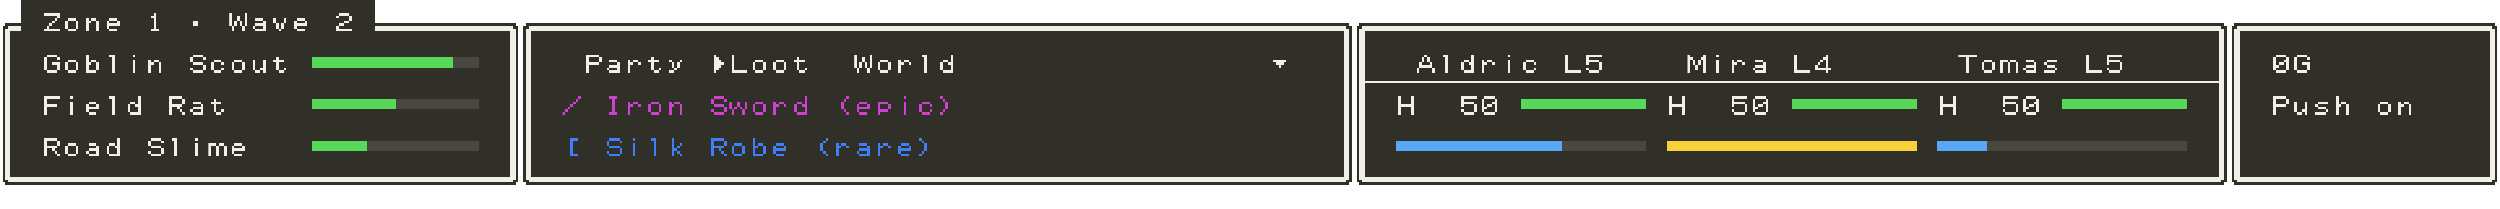
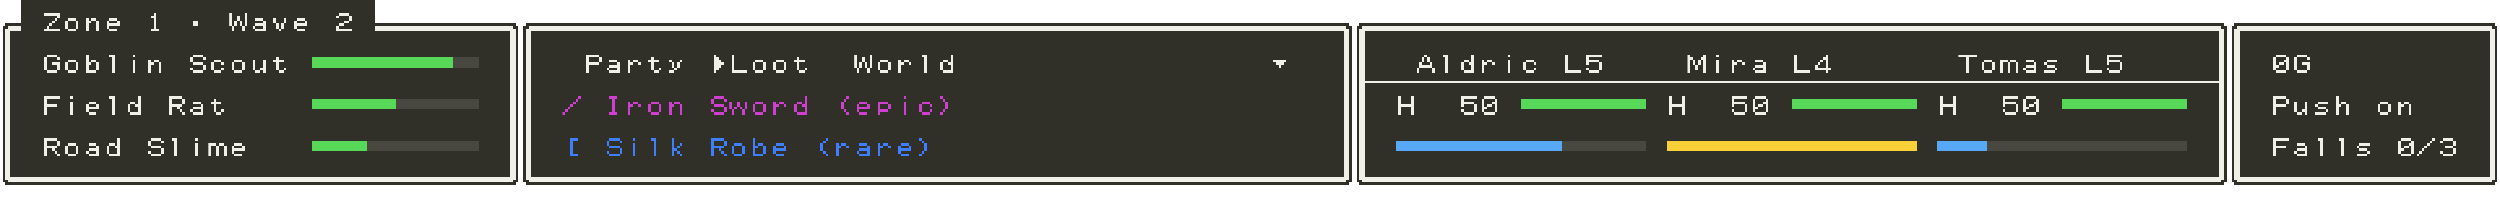
<svg xmlns="http://www.w3.org/2000/svg" viewBox="0 0 960 80" width="960" height="80" shape-rendering="crispEdges">
  <defs>
    <symbol id="g0">
      <path d="M1 5h6v1h-6zM6 6h1v1h-1zM5 7h1v1h-1zM4 8h1v1h-1zM3 9h1v1h-1zM2 10h1v1h-1zM1 11h6v1h-6z" />
    </symbol>
    <symbol id="g1">
      <path d="M2 7h3v1h-3zM1 8h1v1h-1zM5 8h1v1h-1zM1 9h1v1h-1zM5 9h1v1h-1zM1 10h1v1h-1zM5 10h1v1h-1zM2 11h3v1h-3z" />
    </symbol>
    <symbol id="g2">
      <path d="M1 7h1v1h-1zM3 7h2v1h-2zM1 8h2v1h-2zM5 8h1v1h-1zM1 9h1v1h-1zM5 9h1v1h-1zM1 10h1v1h-1zM5 10h1v1h-1zM1 11h1v1h-1zM5 11h1v1h-1z" />
    </symbol>
    <symbol id="g3">
      <path d="M2 7h3v1h-3zM1 8h1v1h-1zM5 8h1v1h-1zM1 9h5v1h-5zM1 10h1v1h-1zM2 11h3v1h-3z" />
    </symbol>
    <symbol id="g4">
      <path d="M3 5h1v1h-1zM2 6h2v1h-2zM3 7h1v1h-1zM3 8h1v1h-1zM3 9h1v1h-1zM3 10h1v1h-1zM2 11h3v1h-3z" />
    </symbol>
    <symbol id="g5">
      <path d="M2 8h2v1h-2zM2 9h2v1h-2z" />
    </symbol>
    <symbol id="g6">
      <path d="M0 5h1v1h-1zM6 5h1v1h-1zM0 6h1v1h-1zM3 6h1v1h-1zM6 6h1v1h-1zM0 7h1v1h-1zM3 7h1v1h-1zM6 7h1v1h-1zM0 8h1v1h-1zM2 8h1v1h-1zM4 8h1v1h-1zM6 8h1v1h-1zM0 9h1v1h-1zM2 9h1v1h-1zM4 9h1v1h-1zM6 9h1v1h-1zM1 10h1v1h-1zM5 10h1v1h-1zM1 11h1v1h-1zM5 11h1v1h-1z" />
    </symbol>
    <symbol id="g7">
      <path d="M2 7h3v1h-3zM5 8h1v1h-1zM2 9h4v1h-4zM1 10h1v1h-1zM5 10h1v1h-1zM2 11h4v1h-4z" />
    </symbol>
    <symbol id="g8">
      <path d="M1 7h1v1h-1zM5 7h1v1h-1zM1 8h1v1h-1zM5 8h1v1h-1zM2 9h1v1h-1zM4 9h1v1h-1zM2 10h1v1h-1zM4 10h1v1h-1zM3 11h1v1h-1z" />
    </symbol>
    <symbol id="g9">
      <path d="M2 5h4v1h-4zM1 6h1v1h-1zM6 6h1v1h-1zM6 7h1v1h-1zM4 8h2v1h-2zM2 9h2v1h-2zM1 10h1v1h-1zM1 11h6v1h-6z" />
    </symbol>
    <symbol id="g10">
      <path d="M2 5h4v1h-4zM1 6h1v1h-1zM6 6h1v1h-1zM1 7h1v1h-1zM1 8h1v1h-1zM4 8h3v1h-3zM1 9h1v1h-1zM6 9h1v1h-1zM1 10h1v1h-1zM6 10h1v1h-1zM2 11h4v1h-4z" />
    </symbol>
    <symbol id="g11">
      <path d="M1 5h1v1h-1zM1 6h1v1h-1zM1 7h1v1h-1zM3 7h2v1h-2zM1 8h2v1h-2zM5 8h1v1h-1zM1 9h1v1h-1zM5 9h1v1h-1zM1 10h1v1h-1zM5 10h1v1h-1zM1 11h4v1h-4z" />
    </symbol>
    <symbol id="g12">
      <path d="M2 5h2v1h-2zM3 6h1v1h-1zM3 7h1v1h-1zM3 8h1v1h-1zM3 9h1v1h-1zM3 10h1v1h-1zM3 11h1v1h-1z" />
    </symbol>
    <symbol id="g13">
      <path d="M3 5h1v1h-1zM3 7h1v1h-1zM3 8h1v1h-1zM3 9h1v1h-1zM3 10h1v1h-1zM3 11h1v1h-1z" />
    </symbol>
    <symbol id="g14">
      <path d="M2 5h4v1h-4zM1 6h1v1h-1zM6 6h1v1h-1zM1 7h1v1h-1zM2 8h4v1h-4zM6 9h1v1h-1zM1 10h1v1h-1zM6 10h1v1h-1zM2 11h4v1h-4z" />
    </symbol>
    <symbol id="g15">
      <path d="M2 7h3v1h-3zM1 8h1v1h-1zM5 8h1v1h-1zM1 9h1v1h-1zM1 10h1v1h-1zM5 10h1v1h-1zM2 11h3v1h-3z" />
    </symbol>
    <symbol id="g16">
      <path d="M1 7h1v1h-1zM5 7h1v1h-1zM1 8h1v1h-1zM5 8h1v1h-1zM1 9h1v1h-1zM5 9h1v1h-1zM1 10h1v1h-1zM4 10h2v1h-2zM2 11h2v1h-2zM5 11h1v1h-1z" />
    </symbol>
    <symbol id="g17">
      <path d="M2 6h1v1h-1zM1 7h4v1h-4zM2 8h1v1h-1zM2 9h1v1h-1zM2 10h1v1h-1zM5 10h1v1h-1zM3 11h2v1h-2z" />
    </symbol>
    <symbol id="g18">
      <path d="M1 5h6v1h-6zM1 6h1v1h-1zM1 7h1v1h-1zM1 8h5v1h-5zM1 9h1v1h-1zM1 10h1v1h-1zM1 11h1v1h-1z" />
    </symbol>
    <symbol id="g19">
      <path d="M5 5h1v1h-1zM5 6h1v1h-1zM2 7h2v1h-2zM5 7h1v1h-1zM1 8h1v1h-1zM4 8h2v1h-2zM1 9h1v1h-1zM5 9h1v1h-1zM1 10h1v1h-1zM5 10h1v1h-1zM2 11h4v1h-4z" />
    </symbol>
    <symbol id="g20">
      <path d="M1 5h5v1h-5zM1 6h1v1h-1zM6 6h1v1h-1zM1 7h1v1h-1zM6 7h1v1h-1zM1 8h5v1h-5zM1 9h1v1h-1zM4 9h1v1h-1zM1 10h1v1h-1zM5 10h1v1h-1zM1 11h1v1h-1zM6 11h1v1h-1z" />
    </symbol>
    <symbol id="g21">
      <path d="M0 7h3v1h-3zM4 7h2v1h-2zM0 8h1v1h-1zM3 8h1v1h-1zM6 8h1v1h-1zM0 9h1v1h-1zM3 9h1v1h-1zM6 9h1v1h-1zM0 10h1v1h-1zM3 10h1v1h-1zM6 10h1v1h-1zM0 11h1v1h-1zM3 11h1v1h-1zM6 11h1v1h-1z" />
    </symbol>
    <symbol id="g22">
      <path d="M1 5h5v1h-5zM1 6h1v1h-1zM6 6h1v1h-1zM1 7h1v1h-1zM6 7h1v1h-1zM1 8h5v1h-5zM1 9h1v1h-1zM1 10h1v1h-1zM1 11h1v1h-1z" />
    </symbol>
    <symbol id="g23">
      <path d="M1 7h1v1h-1zM3 7h2v1h-2zM1 8h2v1h-2zM5 8h1v1h-1zM1 9h1v1h-1zM1 10h1v1h-1zM1 11h1v1h-1z" />
    </symbol>
    <symbol id="g24">
      <path d="M1 7h1v1h-1zM5 7h1v1h-1zM2 8h1v1h-1zM4 8h1v1h-1zM2 9h1v1h-1zM4 9h1v1h-1zM3 10h1v1h-1zM1 11h2v1h-2z" />
    </symbol>
    <symbol id="g25">
      <path d="M2 5h1v1h-1zM2 6h2v1h-2zM2 7h3v1h-3zM2 8h4v1h-4zM2 9h3v1h-3zM2 10h2v1h-2zM2 11h1v1h-1z" />
    </symbol>
    <symbol id="g26">
      <path d="M1 5h1v1h-1zM1 6h1v1h-1zM1 7h1v1h-1zM1 8h1v1h-1zM1 9h1v1h-1zM1 10h1v1h-1zM1 11h6v1h-6z" />
    </symbol>
    <symbol id="g27">
      <path d="M1 7h5v1h-5zM2 8h3v1h-3zM3 9h1v1h-1z" />
    </symbol>
    <symbol id="g28">
      <path d="M6 5h1v1h-1zM5 6h1v1h-1zM4 7h1v1h-1zM3 8h1v1h-1zM2 9h1v1h-1zM1 10h1v1h-1zM0 11h1v1h-1z" />
    </symbol>
    <symbol id="g29">
      <path d="M2 5h3v1h-3zM3 6h1v1h-1zM3 7h1v1h-1zM3 8h1v1h-1zM3 9h1v1h-1zM3 10h1v1h-1zM2 11h3v1h-3z" />
    </symbol>
    <symbol id="g30">
      <path d="M0 7h1v1h-1zM3 7h1v1h-1zM6 7h1v1h-1zM0 8h1v1h-1zM3 8h1v1h-1zM6 8h1v1h-1zM0 9h1v1h-1zM2 9h1v1h-1zM4 9h1v1h-1zM6 9h1v1h-1zM1 10h1v1h-1zM5 10h1v1h-1zM1 11h1v1h-1zM5 11h1v1h-1z" />
    </symbol>
    <symbol id="g31">
      <path d="M5 5h1v1h-1zM4 6h1v1h-1zM3 7h1v1h-1zM3 8h1v1h-1zM3 9h1v1h-1zM4 10h1v1h-1zM5 11h1v1h-1z" />
    </symbol>
    <symbol id="g32">
      <path d="M1 7h4v1h-4zM1 8h1v1h-1zM5 8h1v1h-1zM1 9h1v1h-1zM5 9h1v1h-1zM1 10h4v1h-4zM1 11h1v1h-1z" />
    </symbol>
    <symbol id="g33">
      <path d="M1 5h1v1h-1zM2 6h1v1h-1zM3 7h1v1h-1zM3 8h1v1h-1zM3 9h1v1h-1zM2 10h1v1h-1zM1 11h1v1h-1z" />
    </symbol>
    <symbol id="g34">
      <path d="M3 5h3v1h-3zM3 6h1v1h-1zM3 7h1v1h-1zM3 8h1v1h-1zM3 9h1v1h-1zM3 10h1v1h-1zM3 11h3v1h-3z" />
    </symbol>
    <symbol id="g35">
      <path d="M2 5h1v1h-1zM2 6h1v1h-1zM2 7h1v1h-1zM5 7h1v1h-1zM2 8h1v1h-1zM4 8h1v1h-1zM2 9h2v1h-2zM2 10h1v1h-1zM4 10h1v1h-1zM2 11h1v1h-1zM5 11h1v1h-1z" />
    </symbol>
    <symbol id="g36">
      <path d="M3 5h1v1h-1zM2 6h1v1h-1zM4 6h1v1h-1zM2 7h1v1h-1zM4 7h1v1h-1zM1 8h1v1h-1zM5 8h1v1h-1zM1 9h5v1h-5zM0 10h1v1h-1zM6 10h1v1h-1zM0 11h1v1h-1zM6 11h1v1h-1z" />
    </symbol>
    <symbol id="g37">
      <path d="M1 5h6v1h-6zM1 6h1v1h-1zM1 7h5v1h-5zM1 8h1v1h-1zM6 8h1v1h-1zM6 9h1v1h-1zM1 10h1v1h-1zM6 10h1v1h-1zM2 11h4v1h-4z" />
    </symbol>
    <symbol id="g38">
      <path d="M0 5h1v1h-1zM6 5h1v1h-1zM0 6h2v1h-2zM5 6h2v1h-2zM0 7h1v1h-1zM2 7h1v1h-1zM4 7h1v1h-1zM6 7h1v1h-1zM0 8h1v1h-1zM2 8h1v1h-1zM4 8h1v1h-1zM6 8h1v1h-1zM0 9h1v1h-1zM3 9h1v1h-1zM6 9h1v1h-1zM0 10h1v1h-1zM3 10h1v1h-1zM6 10h1v1h-1zM0 11h1v1h-1zM6 11h1v1h-1z" />
    </symbol>
    <symbol id="g39">
      <path d="M5 5h1v1h-1zM4 6h2v1h-2zM3 7h1v1h-1zM5 7h1v1h-1zM2 8h1v1h-1zM5 8h1v1h-1zM1 9h1v1h-1zM5 9h1v1h-1zM1 10h6v1h-6zM5 11h1v1h-1z" />
    </symbol>
    <symbol id="g40">
      <path d="M0 5h7v1h-7zM3 6h1v1h-1zM3 7h1v1h-1zM3 8h1v1h-1zM3 9h1v1h-1zM3 10h1v1h-1zM3 11h1v1h-1z" />
    </symbol>
    <symbol id="g41">
      <path d="M2 7h4v1h-4zM1 8h1v1h-1zM2 9h3v1h-3zM5 10h1v1h-1zM1 11h4v1h-4z" />
    </symbol>
    <symbol id="g42">
      <path d="M1 5h1v1h-1zM6 5h1v1h-1zM1 6h1v1h-1zM6 6h1v1h-1zM1 7h1v1h-1zM6 7h1v1h-1zM1 8h6v1h-6zM1 9h1v1h-1zM6 9h1v1h-1zM1 10h1v1h-1zM6 10h1v1h-1zM1 11h1v1h-1zM6 11h1v1h-1z" />
    </symbol>
    <symbol id="g43">
      <path d="M2 5h4v1h-4zM1 6h1v1h-1zM6 6h1v1h-1zM1 7h1v1h-1zM5 7h2v1h-2zM1 8h1v1h-1zM3 8h2v1h-2zM6 8h1v1h-1zM1 9h2v1h-2zM6 9h1v1h-1zM1 10h1v1h-1zM6 10h1v1h-1zM2 11h4v1h-4z" />
    </symbol>
    <symbol id="g44">
      <path d="M1 5h1v1h-1zM1 6h1v1h-1zM1 7h1v1h-1zM3 7h2v1h-2zM1 8h2v1h-2zM5 8h1v1h-1zM1 9h1v1h-1zM5 9h1v1h-1zM1 10h1v1h-1zM5 10h1v1h-1zM1 11h1v1h-1zM5 11h1v1h-1z" />
+     </symbol>
+     <symbol id="g45">
+       <path d="M2 5h4v1h-4zM1 6h1v1h-1zM6 6h1v1h-1zM6 7h1v1h-1zM3 8h3v1h-3zM6 9h1v1h-1zM1 10h1v1h-1zM6 10h1v1h-1zM2 11h4v1h-4z" />
    </symbol>
  </defs>
  <g id="w-enemy">
    <path fill="#303028" d="M2 9H198V10H199V70H198V71H2V70H1V10H2Z" />
    <g fill="#f0f0e8">
      <rect x="3" y="10" width="194" height="1" />
      <rect x="2" y="11" width="196" height="1" />
      <rect x="2" y="68" width="196" height="1" />
      <rect x="3" y="69" width="194" height="1" />
      <rect x="2" y="12" width="2" height="56" />
      <rect x="196" y="12" width="2" height="56" />
    </g>
    <rect x="8" y="0" width="136" height="16" fill="#303028" />
    <use href="#g0" x="16" y="0" fill="#f0f0e8" />
    <use href="#g1" x="24" y="0" fill="#f0f0e8" />
    <use href="#g2" x="32" y="0" fill="#f0f0e8" />
    <use href="#g3" x="40" y="0" fill="#f0f0e8" />
    <use href="#g4" x="56" y="0" fill="#f0f0e8" />
    <use href="#g5" x="72" y="0" fill="#f0f0e8" />
    <use href="#g6" x="88" y="0" fill="#f0f0e8" />
    <use href="#g7" x="96" y="0" fill="#f0f0e8" />
    <use href="#g8" x="104" y="0" fill="#f0f0e8" />
    <use href="#g3" x="112" y="0" fill="#f0f0e8" />
    <use href="#g9" x="128" y="0" fill="#f0f0e8" />
    <rect x="120" y="22" width="64" height="4" fill="#484840" />
    <rect x="120" y="22" width="54" height="4" fill="#58d858">
      <animate attributeName="width" values="54;54;45;45" keyTimes="0;0.12;0.12;1" dur="3000ms" fill="freeze" />
      <animate attributeName="fill" values="#58d858;#58d858;#58d858;#58d858" keyTimes="0;0.12;0.12;1" calcMode="discrete" dur="3000ms" fill="freeze" />
    </rect>
    <use href="#g10" x="16" y="16" fill="#f0f0e8" />
    <use href="#g1" x="24" y="16" fill="#f0f0e8" />
    <use href="#g11" x="32" y="16" fill="#f0f0e8" />
    <use href="#g12" x="40" y="16" fill="#f0f0e8" />
    <use href="#g13" x="48" y="16" fill="#f0f0e8" />
    <use href="#g2" x="56" y="16" fill="#f0f0e8" />
    <use href="#g14" x="72" y="16" fill="#f0f0e8" />
    <use href="#g15" x="80" y="16" fill="#f0f0e8" />
    <use href="#g1" x="88" y="16" fill="#f0f0e8" />
    <use href="#g16" x="96" y="16" fill="#f0f0e8" />
    <use href="#g17" x="104" y="16" fill="#f0f0e8" />
    <rect x="120" y="38" width="64" height="4" fill="#484840" />
    <rect x="120" y="38" width="32" height="4" fill="#58d858" />
    <use href="#g18" x="16" y="32" fill="#f0f0e8" />
    <use href="#g13" x="24" y="32" fill="#f0f0e8" />
    <use href="#g3" x="32" y="32" fill="#f0f0e8" />
    <use href="#g12" x="40" y="32" fill="#f0f0e8" />
    <use href="#g19" x="48" y="32" fill="#f0f0e8" />
    <use href="#g20" x="64" y="32" fill="#f0f0e8" />
    <use href="#g7" x="72" y="32" fill="#f0f0e8" />
    <use href="#g17" x="80" y="32" fill="#f0f0e8" />
    <rect x="120" y="54" width="64" height="4" fill="#484840" />
    <rect x="120" y="54" width="21" height="4" fill="#58d858" />
    <use href="#g20" x="16" y="48" fill="#f0f0e8" />
    <use href="#g1" x="24" y="48" fill="#f0f0e8" />
    <use href="#g7" x="32" y="48" fill="#f0f0e8" />
    <use href="#g19" x="40" y="48" fill="#f0f0e8" />
    <use href="#g14" x="56" y="48" fill="#f0f0e8" />
    <use href="#g12" x="64" y="48" fill="#f0f0e8" />
    <use href="#g13" x="72" y="48" fill="#f0f0e8" />
    <use href="#g21" x="80" y="48" fill="#f0f0e8" />
    <use href="#g3" x="88" y="48" fill="#f0f0e8" />
  </g>
  <g id="w-message">
    <path fill="#303028" d="M202 9H518V10H519V70H518V71H202V70H201V10H202Z" />
    <g fill="#f0f0e8">
      <rect x="203" y="10" width="314" height="1" />
      <rect x="202" y="11" width="316" height="1" />
      <rect x="202" y="68" width="316" height="1" />
      <rect x="203" y="69" width="314" height="1" />
      <rect x="202" y="12" width="2" height="56" />
      <rect x="516" y="12" width="2" height="56" />
    </g>
    <use href="#g25" x="272" y="16" fill="#f0f0e8" />
    <use href="#g22" x="224" y="16" fill="#f0f0e8" />
    <use href="#g7" x="232" y="16" fill="#f0f0e8" />
    <use href="#g23" x="240" y="16" fill="#f0f0e8" />
    <use href="#g17" x="248" y="16" fill="#f0f0e8" />
    <use href="#g24" x="256" y="16" fill="#f0f0e8" />
    <use href="#g26" x="280" y="16" fill="#f0f0e8" />
    <use href="#g1" x="288" y="16" fill="#f0f0e8" />
    <use href="#g1" x="296" y="16" fill="#f0f0e8" />
    <use href="#g17" x="304" y="16" fill="#f0f0e8" />
    <use href="#g6" x="328" y="16" fill="#f0f0e8" />
    <use href="#g1" x="336" y="16" fill="#f0f0e8" />
    <use href="#g23" x="344" y="16" fill="#f0f0e8" />
    <use href="#g12" x="352" y="16" fill="#f0f0e8" />
    <use href="#g19" x="360" y="16" fill="#f0f0e8" />
    <use href="#g27" x="488" y="16" fill="#f0f0e8" />
    <use href="#g28" x="216" y="32" fill="#d040d0" />
    <use href="#g29" x="232" y="32" fill="#d040d0" />
    <use href="#g23" x="240" y="32" fill="#d040d0" />
    <use href="#g1" x="248" y="32" fill="#d040d0" />
    <use href="#g2" x="256" y="32" fill="#d040d0" />
    <use href="#g14" x="272" y="32" fill="#d040d0" />
    <use href="#g30" x="280" y="32" fill="#d040d0" />
    <use href="#g1" x="288" y="32" fill="#d040d0" />
    <use href="#g23" x="296" y="32" fill="#d040d0" />
    <use href="#g19" x="304" y="32" fill="#d040d0" />
    <use href="#g31" x="320" y="32" fill="#d040d0" />
    <use href="#g3" x="328" y="32" fill="#d040d0" />
    <use href="#g32" x="336" y="32" fill="#d040d0" />
    <use href="#g13" x="344" y="32" fill="#d040d0" />
    <use href="#g15" x="352" y="32" fill="#d040d0" />
    <use href="#g33" x="360" y="32" fill="#d040d0" />
    <use href="#g34" x="216" y="48" fill="#3f7fff" />
    <use href="#g14" x="232" y="48" fill="#3f7fff" />
    <use href="#g13" x="240" y="48" fill="#3f7fff" />
    <use href="#g12" x="248" y="48" fill="#3f7fff" />
    <use href="#g35" x="256" y="48" fill="#3f7fff" />
    <use href="#g20" x="272" y="48" fill="#3f7fff" />
    <use href="#g1" x="280" y="48" fill="#3f7fff" />
    <use href="#g11" x="288" y="48" fill="#3f7fff" />
    <use href="#g3" x="296" y="48" fill="#3f7fff" />
    <use href="#g31" x="312" y="48" fill="#3f7fff" />
    <use href="#g23" x="320" y="48" fill="#3f7fff" />
    <use href="#g7" x="328" y="48" fill="#3f7fff" />
    <use href="#g23" x="336" y="48" fill="#3f7fff" />
    <use href="#g3" x="344" y="48" fill="#3f7fff" />
    <use href="#g33" x="352" y="48" fill="#3f7fff" />
  </g>
  <g id="w-party">
    <path fill="#303028" d="M522 9H854V10H855V70H854V71H522V70H521V10H522Z" />
    <g fill="#f0f0e8">
      <rect x="523" y="10" width="330" height="1" />
      <rect x="522" y="11" width="332" height="1" />
      <rect x="522" y="68" width="332" height="1" />
      <rect x="523" y="69" width="330" height="1" />
      <rect x="522" y="12" width="2" height="56" />
      <rect x="852" y="12" width="2" height="56" />
    </g>
    <use href="#g25" x="640" y="16" fill="#f0f0e8" visibility="hidden">
      <set attributeName="visibility" to="visible" begin="0ms" end="400ms" />
    </use>
    <use href="#g36" x="544" y="16" fill="#f0f0e8" />
    <use href="#g12" x="552" y="16" fill="#f0f0e8" />
    <use href="#g19" x="560" y="16" fill="#f0f0e8" />
    <use href="#g23" x="568" y="16" fill="#f0f0e8" />
    <use href="#g13" x="576" y="16" fill="#f0f0e8" />
    <use href="#g15" x="584" y="16" fill="#f0f0e8" />
    <use href="#g26" x="600" y="16" fill="#f0f0e8" />
    <use href="#g37" x="608" y="16" fill="#f0f0e8" />
    <use href="#g38" x="648" y="16" fill="#f0f0e8" />
    <use href="#g13" x="656" y="16" fill="#f0f0e8" />
    <use href="#g23" x="664" y="16" fill="#f0f0e8" />
    <use href="#g7" x="672" y="16" fill="#f0f0e8" />
    <use href="#g26" x="688" y="16" fill="#f0f0e8" />
    <use href="#g39" x="696" y="16" fill="#f0f0e8" />
    <use href="#g40" x="752" y="16" fill="#f0f0e8" />
    <use href="#g1" x="760" y="16" fill="#f0f0e8" />
    <use href="#g21" x="768" y="16" fill="#f0f0e8" />
    <use href="#g7" x="776" y="16" fill="#f0f0e8" />
    <use href="#g41" x="784" y="16" fill="#f0f0e8" />
    <use href="#g26" x="800" y="16" fill="#f0f0e8" />
    <use href="#g37" x="808" y="16" fill="#f0f0e8" />
    <rect x="522" y="31" width="332" height="1" fill="#f0f0e8" />
    <rect x="584" y="38" width="48" height="4" fill="#484840" />
    <rect x="584" y="38" width="48" height="4" fill="#58d858" />
    <rect x="688" y="38" width="48" height="4" fill="#484840" />
    <rect x="688" y="38" width="48" height="4" fill="#58d858" />
    <rect x="792" y="38" width="48" height="4" fill="#484840" />
    <rect x="792" y="38" width="48" height="4" fill="#58d858" />
    <use href="#g42" x="536" y="32" fill="#f0f0e8" />
    <use href="#g37" x="560" y="32" fill="#f0f0e8" />
    <use href="#g43" x="568" y="32" fill="#f0f0e8" />
    <use href="#g42" x="640" y="32" fill="#f0f0e8" />
    <use href="#g37" x="664" y="32" fill="#f0f0e8" />
    <use href="#g43" x="672" y="32" fill="#f0f0e8" />
    <use href="#g42" x="744" y="32" fill="#f0f0e8" />
    <use href="#g37" x="768" y="32" fill="#f0f0e8" />
    <use href="#g43" x="776" y="32" fill="#f0f0e8" />
    <rect x="536" y="54" width="96" height="4" fill="#484840" />
    <rect x="536" y="54" width="64" height="4" fill="#58a8f8">
      <animate attributeName="width" values="64;64" keyTimes="0;1" dur="3000ms" fill="freeze" />
      <animate attributeName="fill" values="#58a8f8;#58a8f8" keyTimes="0;1" calcMode="discrete" dur="3000ms" fill="freeze" />
    </rect>
    <rect x="640" y="54" width="96" height="4" fill="#484840" />
    <rect x="640" y="54" width="96" height="4" fill="#f8d038">
      <animate attributeName="width" values="96;96" keyTimes="0;1" dur="3000ms" fill="freeze" />
      <animate attributeName="fill" values="#f8d038;#f8d038" keyTimes="0;1" calcMode="discrete" dur="3000ms" fill="freeze" />
    </rect>
    <rect x="744" y="54" width="96" height="4" fill="#484840" />
    <rect x="744" y="54" width="19" height="4" fill="#58a8f8">
      <animate attributeName="width" values="19;19" keyTimes="0;1" dur="3000ms" fill="freeze" />
      <animate attributeName="fill" values="#58a8f8;#58a8f8" keyTimes="0;1" calcMode="discrete" dur="3000ms" fill="freeze" />
    </rect>
  </g>
  <g id="w-purse">
    <path fill="#303028" d="M858 9H958V10H959V70H958V71H858V70H857V10H858Z" />
    <g fill="#f0f0e8">
      <rect x="859" y="10" width="98" height="1" />
      <rect x="858" y="11" width="100" height="1" />
      <rect x="858" y="68" width="100" height="1" />
      <rect x="859" y="69" width="98" height="1" />
      <rect x="858" y="12" width="2" height="56" />
      <rect x="956" y="12" width="2" height="56" />
    </g>
    <use href="#g43" x="872" y="16" fill="#f0f0e8" />
    <use href="#g10" x="880" y="16" fill="#f0f0e8" />
    <use href="#g22" x="872" y="32" fill="#f0f0e8" />
    <use href="#g16" x="880" y="32" fill="#f0f0e8" />
    <use href="#g41" x="888" y="32" fill="#f0f0e8" />
    <use href="#g44" x="896" y="32" fill="#f0f0e8" />
    <use href="#g1" x="912" y="32" fill="#f0f0e8" />
    <use href="#g2" x="920" y="32" fill="#f0f0e8" />
+     <use href="#g18" x="872" y="48" fill="#f0f0e8" />
+     <use href="#g7" x="880" y="48" fill="#f0f0e8" />
+     <use href="#g12" x="888" y="48" fill="#f0f0e8" />
+     <use href="#g12" x="896" y="48" fill="#f0f0e8" />
+     <use href="#g41" x="904" y="48" fill="#f0f0e8" />
+     <use href="#g43" x="920" y="48" fill="#f0f0e8" />
+     <use href="#g28" x="928" y="48" fill="#f0f0e8" />
+     <use href="#g45" x="936" y="48" fill="#f0f0e8" />
  </g>
</svg>
